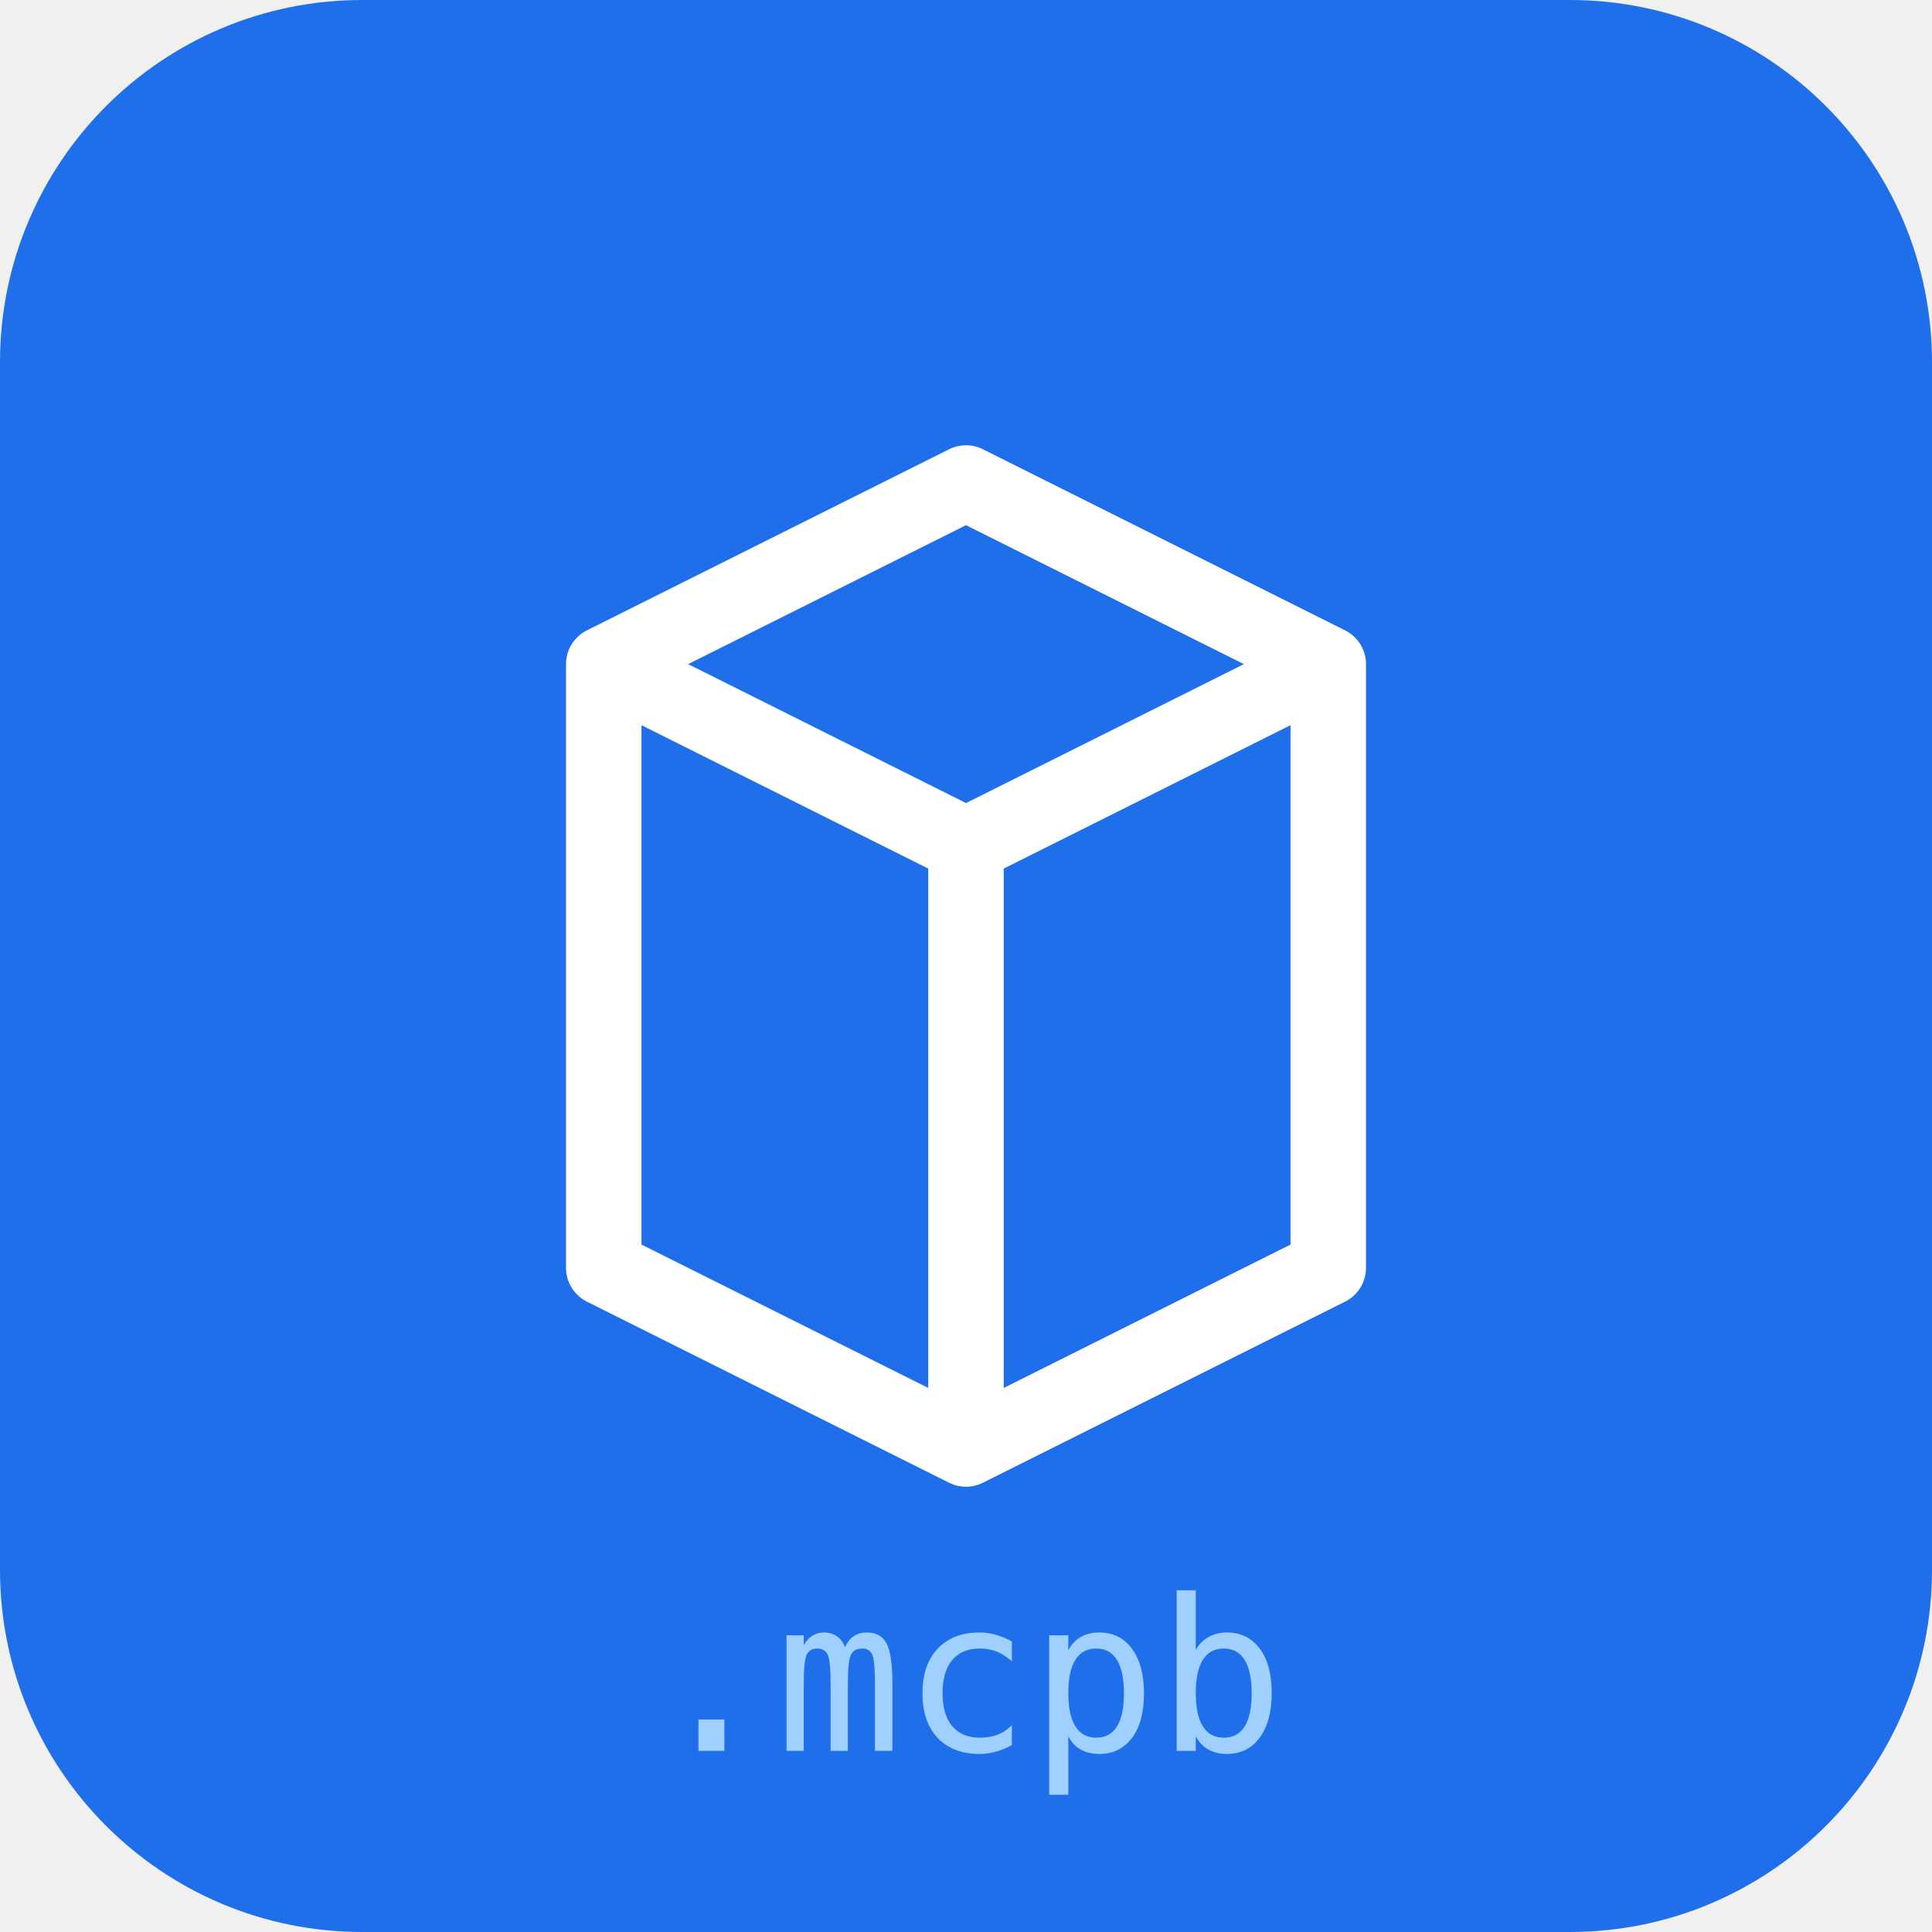
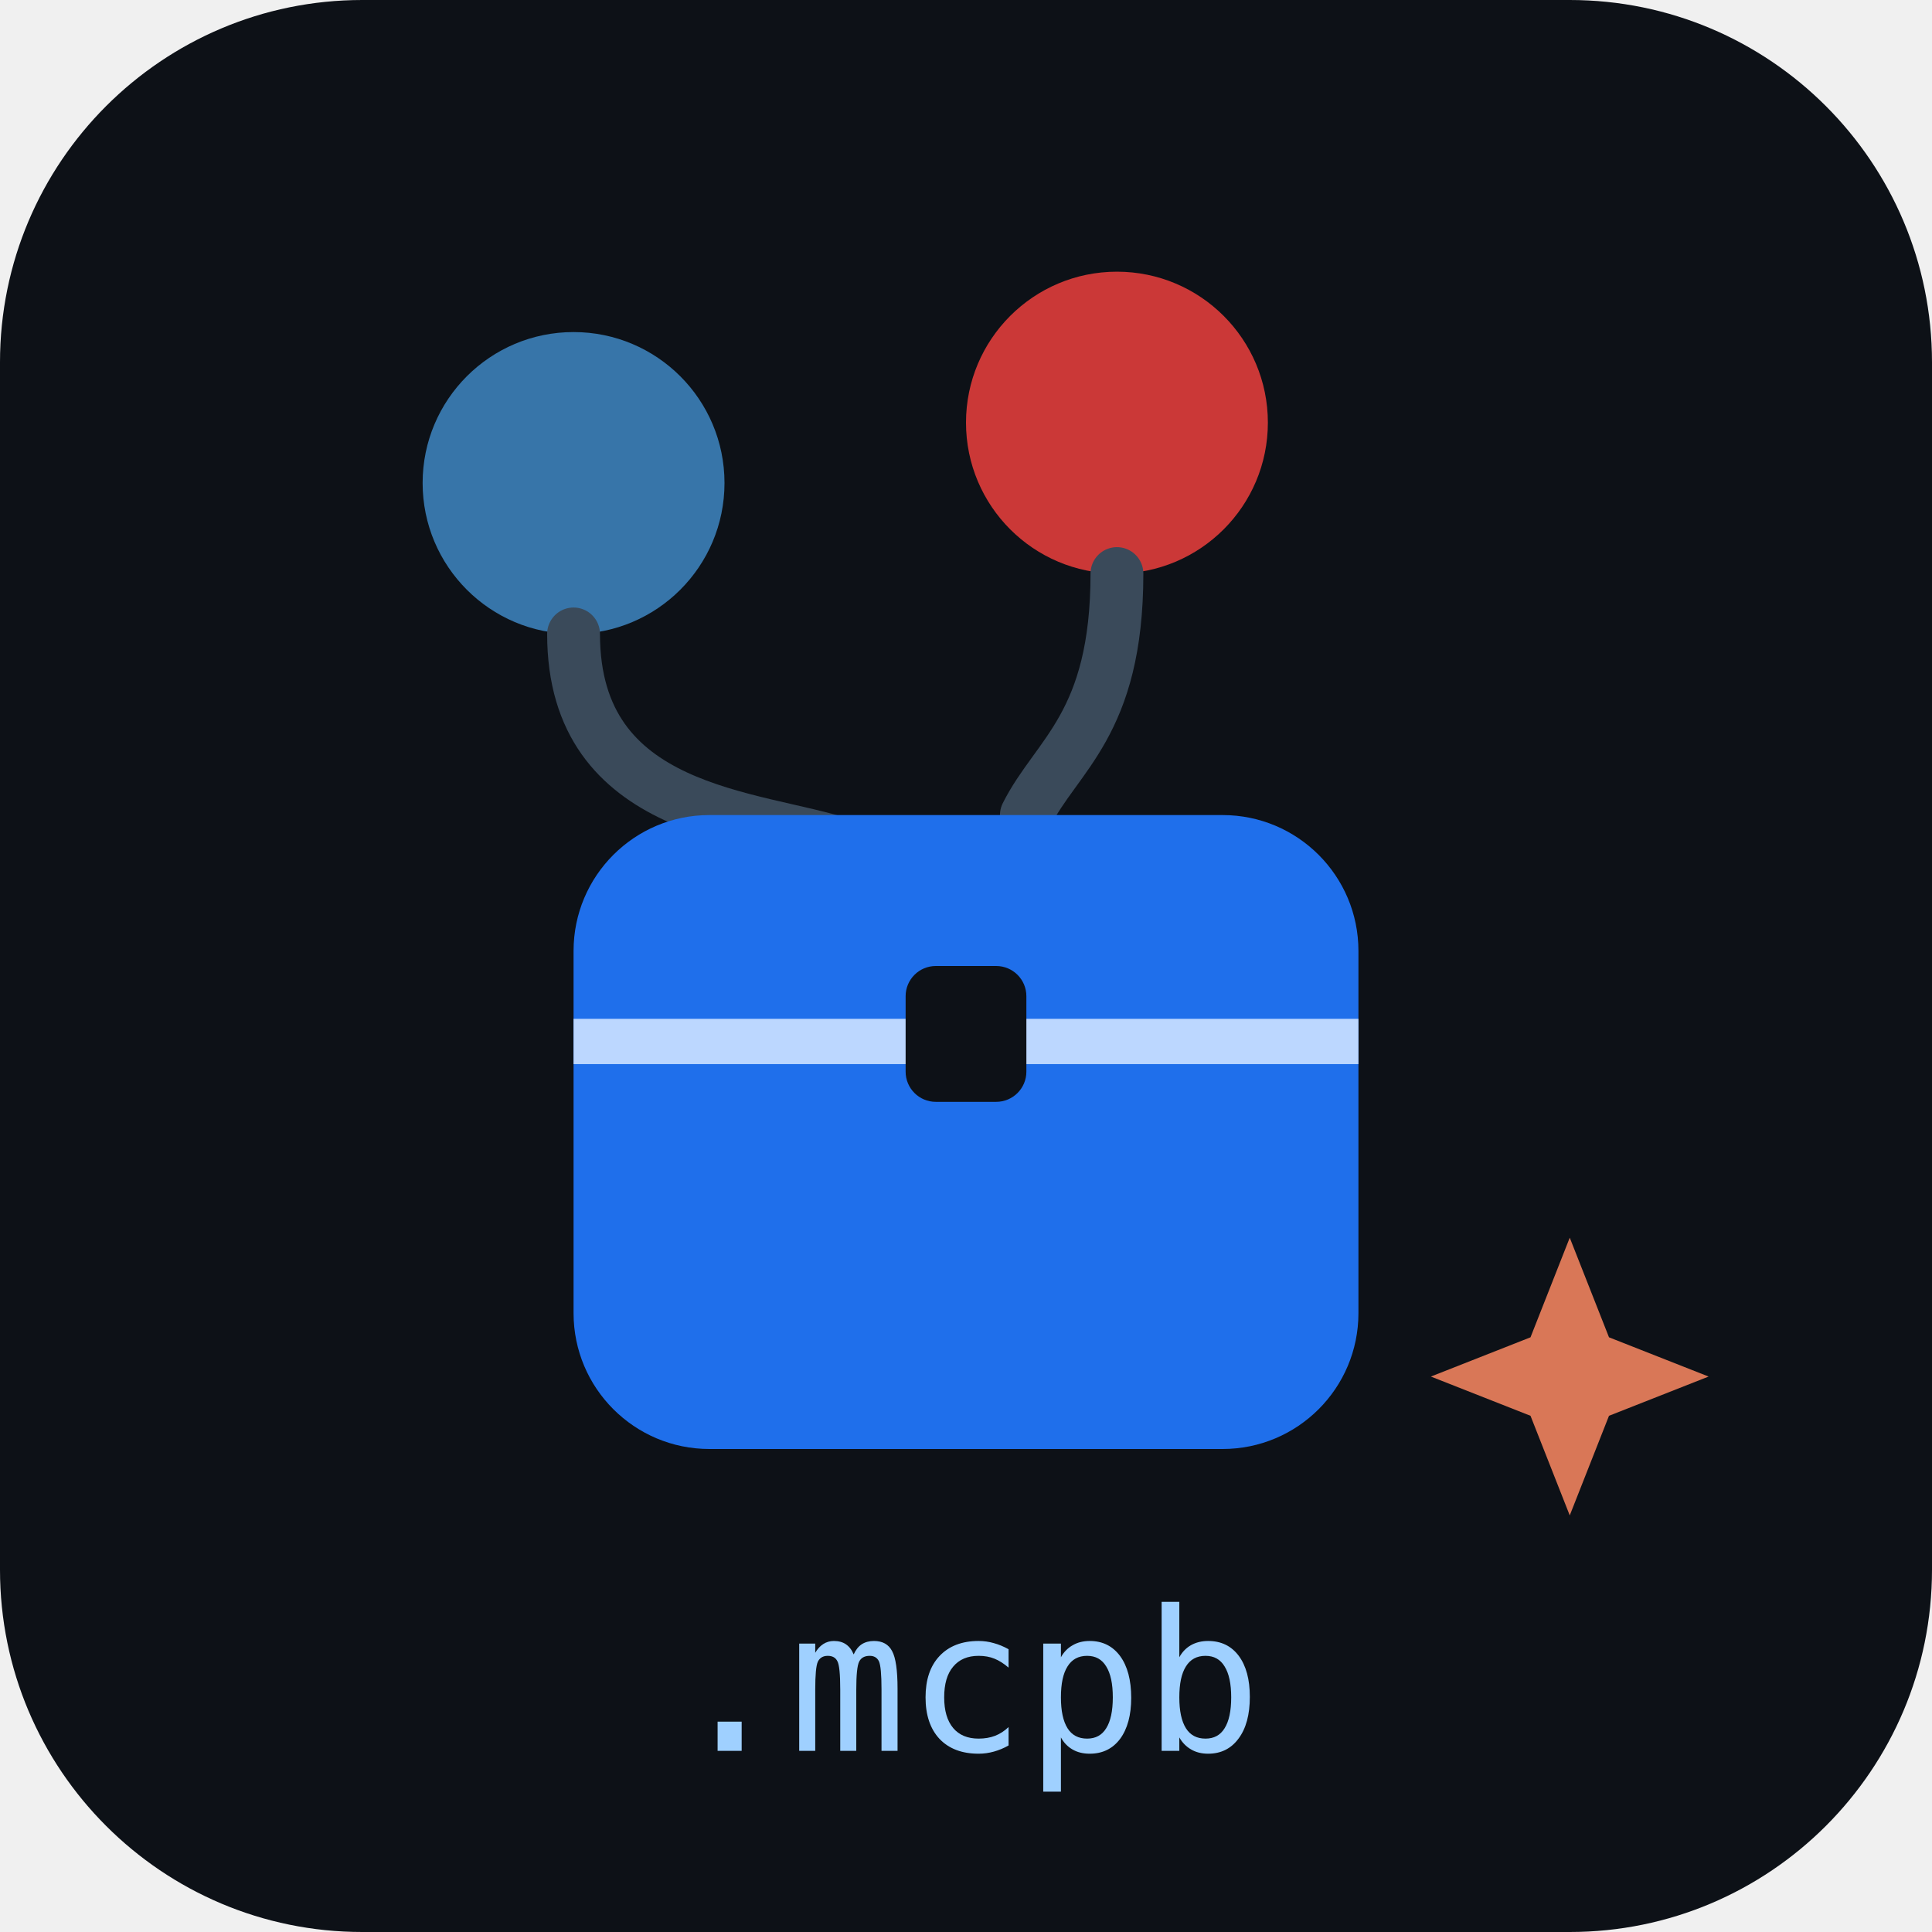
<svg xmlns="http://www.w3.org/2000/svg" width="128" height="128" viewBox="0 0 128 128" role="img" aria-label="mcp2mcpb logo">
-   <rect width="128" height="128" rx="24" fill="#1f6feb" />
-   <path d="M40 44 L64 32 L88 44 L88 84 L64 96 L40 84 Z" fill="none" stroke="#ffffff" stroke-width="5" stroke-linejoin="round" />
-   <path d="M40 44 L64 56 L88 44" fill="none" stroke="#ffffff" stroke-width="5" stroke-linejoin="round" />
-   <line x1="64" y1="56" x2="64" y2="96" stroke="#ffffff" stroke-width="5" />
-   <text x="64" y="116" text-anchor="middle" font-family="ui-monospace,Menlo,monospace" font-size="14" fill="#9fd0ff">.mcpb</text>
+   <rect width="128" height="128" rx="24" fill="#0d1117" />
+   <circle cx="38" cy="32" r="10" fill="#3775a9" />
+   <circle cx="74" cy="28" r="10" fill="#cb3837" />
+   <path d="M38 42 C38 54 50 54 56 56" fill="none" stroke="#3a4a5a" stroke-width="3.5" stroke-linecap="round" />
+   <path d="M74 38 C74 48 70 50 68 54" fill="none" stroke="#3a4a5a" stroke-width="3.5" stroke-linecap="round" />
+   <rect x="38" y="54" width="52" height="42" rx="9" fill="#1f6feb" />
+   <line x1="38" y1="69" x2="90" y2="69" stroke="#bcd7ff" stroke-width="3" />
+   <rect x="60" y="64" width="8" height="9" rx="2" fill="#0d1117" />
+   <path d="M104 82 l2.6 6.6 6.6 2.6 -6.6 2.6 -2.6 6.6 -2.6 -6.6 -6.6 -2.6 6.6 -2.6 z" fill="#d97757" />
+   <text x="64" y="116" text-anchor="middle" font-family="ui-monospace,Menlo,monospace" font-size="13" fill="#9fd0ff">.mcpb</text>
</svg>
